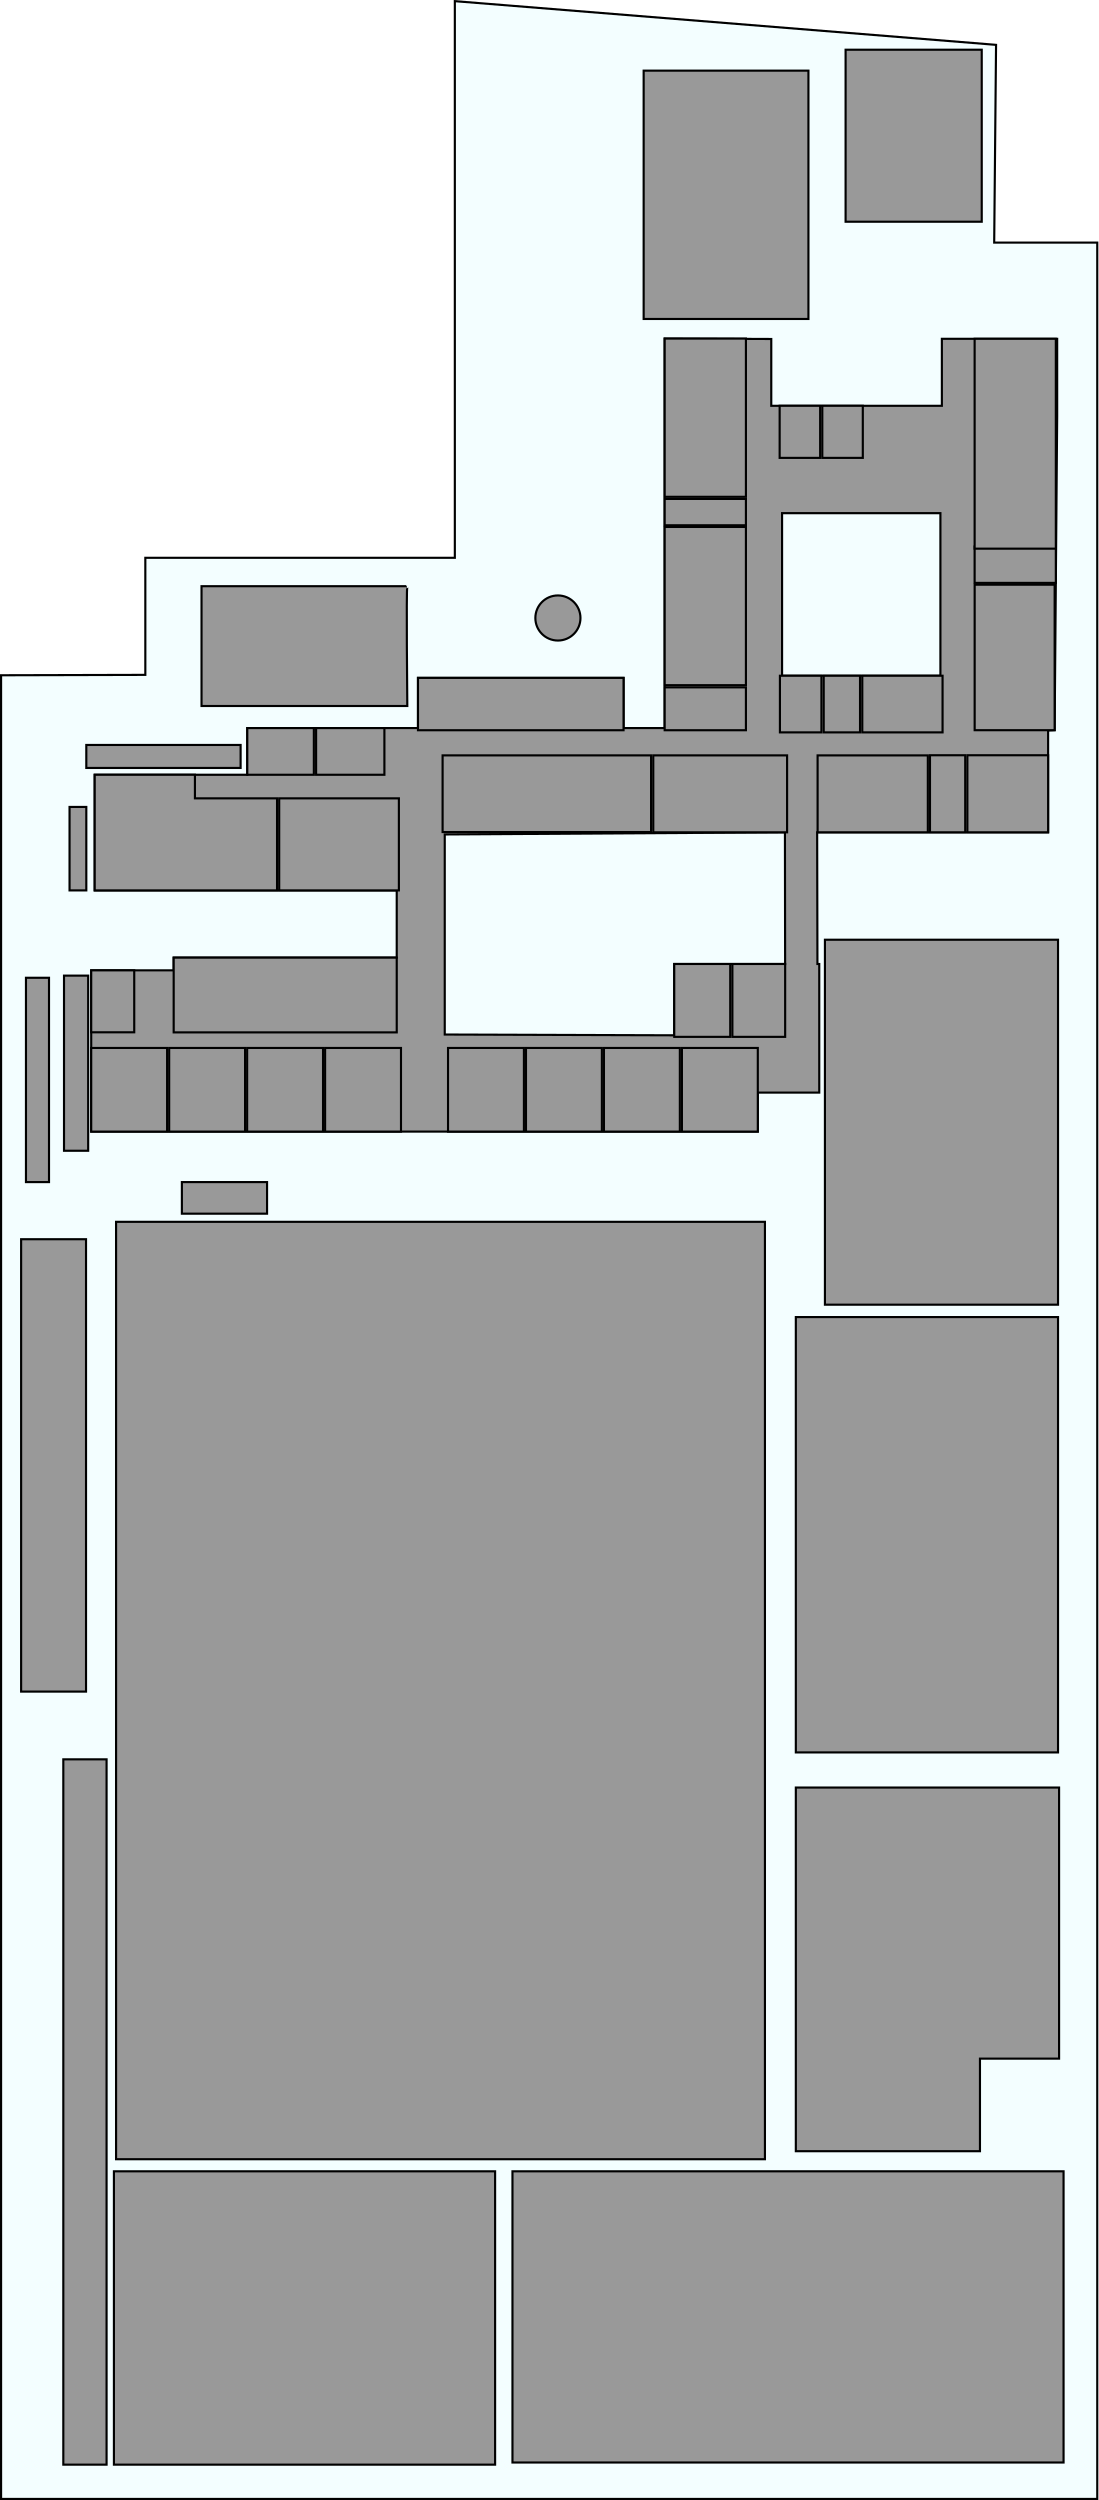
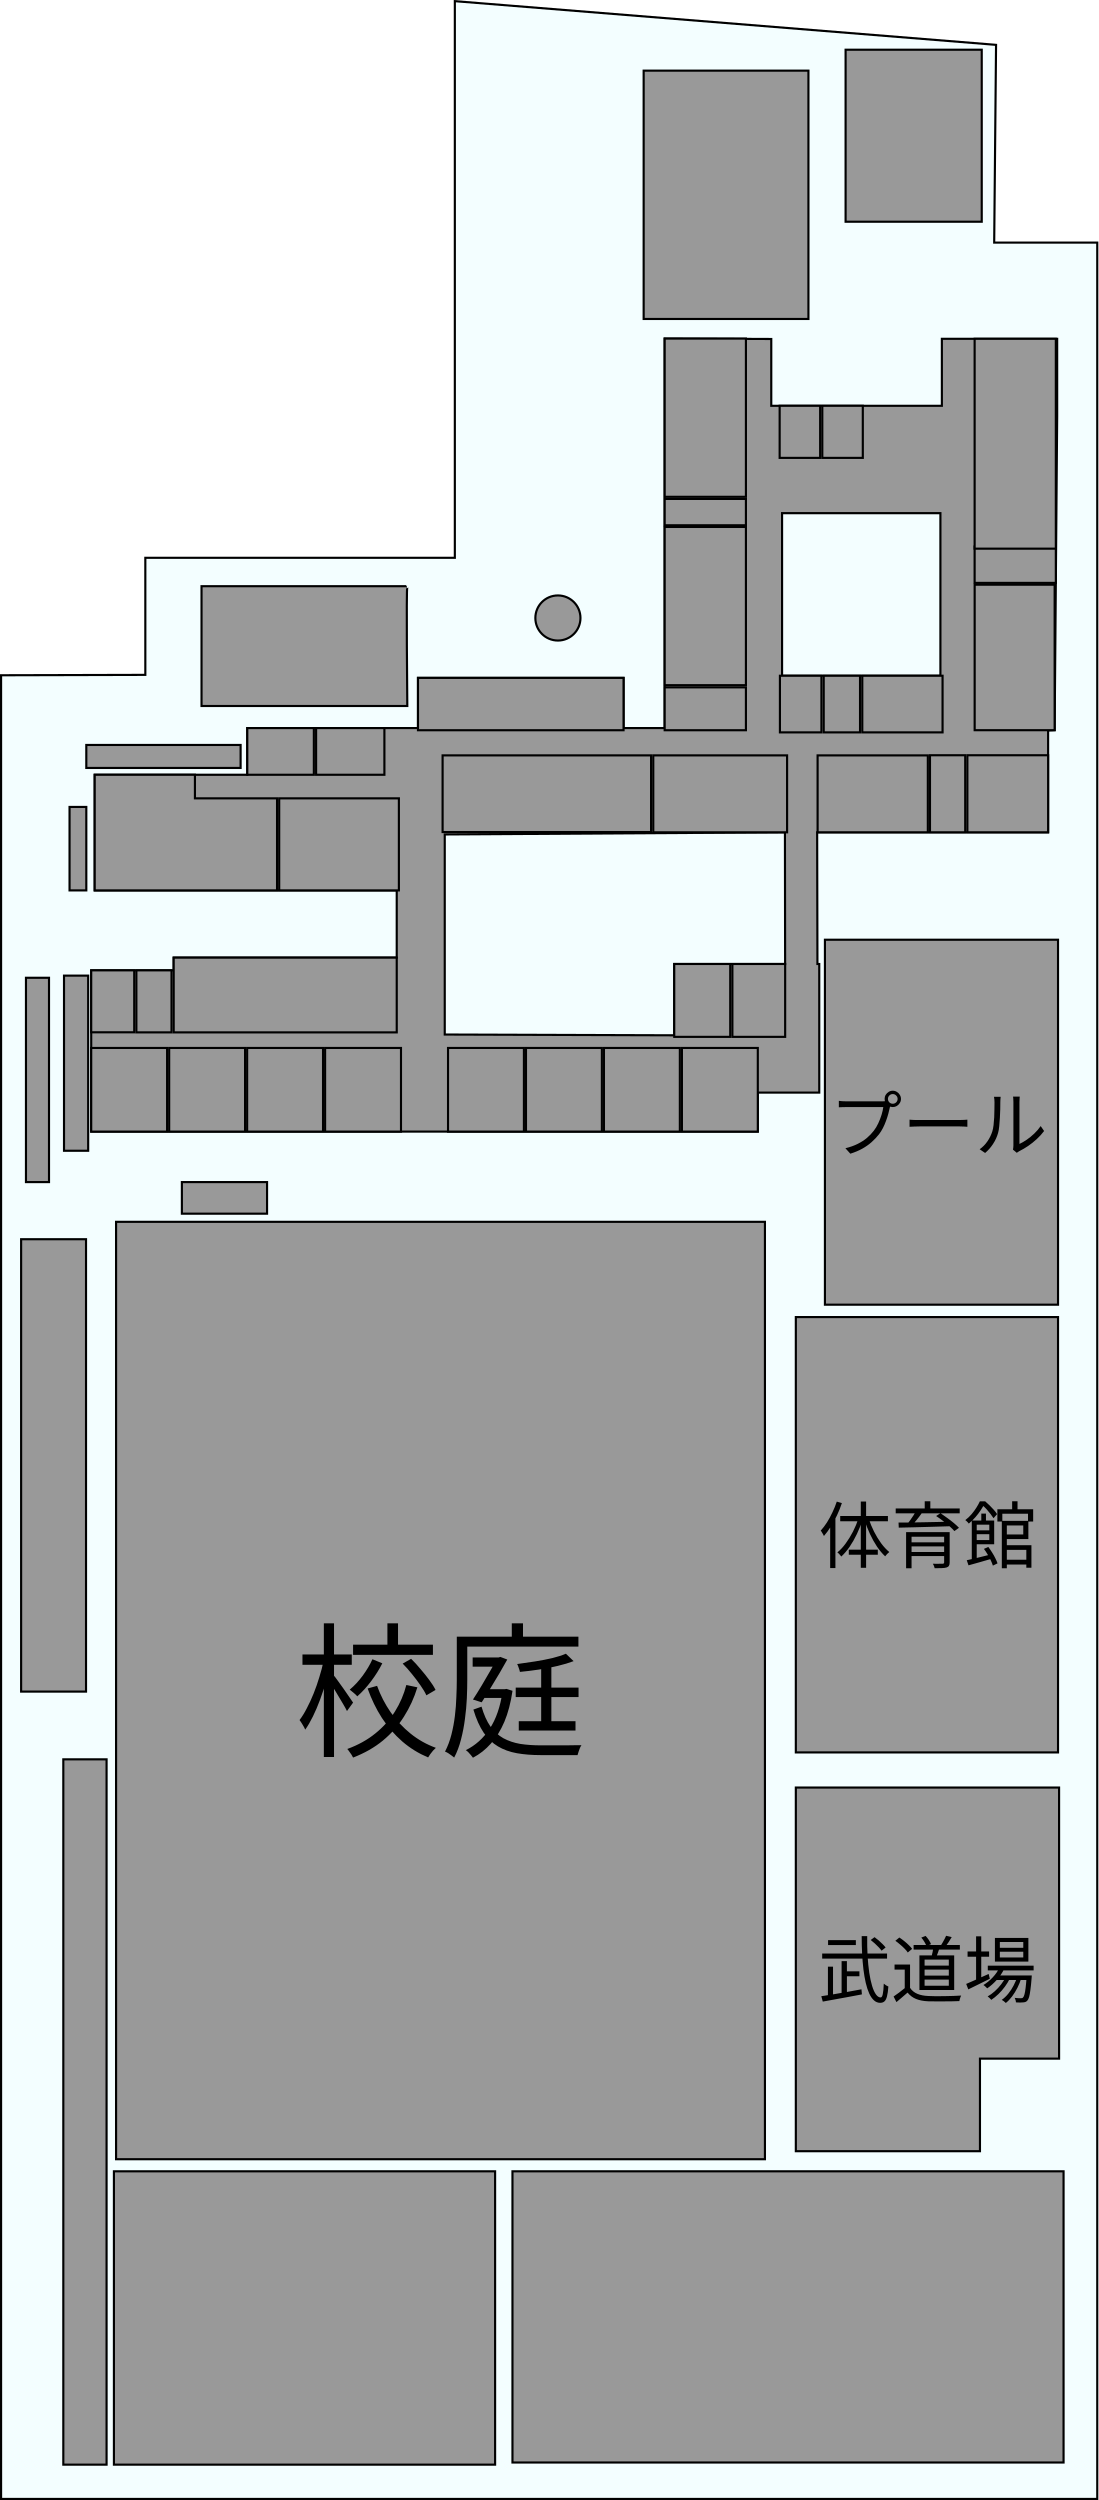
<svg xmlns="http://www.w3.org/2000/svg" width="127.858mm" height="291.028mm" viewBox="0 0 127.858 291.028" version="1.1" id="svg5" xml:space="preserve">
  <path id="none-20" style="display:inline;opacity:1;fill:#f3feff;fill-opacity:1;stroke:#000000;stroke-width:0.5;stroke-dasharray:none;stroke-opacity:1;paint-order:stroke fill markers;stop-color:#000000" d="M 53.073,0.271 V 65.057 H 17.043 V 78.687 L 0.25,78.733 V 290.778 H 127.608 V 28.366 h -11.999 c 0.072,-7.568 0.145,-15.461 0.217,-23.029 z" />
  <path id="none-19" style="opacity:1;fill:#999999;fill-opacity:1;stroke:#000000;stroke-width:0.5;stroke-dasharray:none;stroke-opacity:1;paint-order:stroke fill markers;stop-color:#000000" d="m 77.5,39.539 v 45.343 H 72.464 V 79.039 H 48.783 v 5.843 H 28.912 v 5.434 H 11.15 v 13.212 h 35.159 v 8.077 H 20.343 v 1.479 h -9.601 v 18.524 h 40.908 36.443 v -4.545 h 7.152 v -14.72 H 95.033 L 95.001,96.765 H 121.888 V 84.914 l 0.759,-0.035 0.294,-36.442 v -8.873 h -13.172 v 7.799 H 89.659 V 39.586 Z M 90.917,59.613 H 109.599 V 78.789 H 90.917 Z m 0.583,37.152 0.022,15.578 H 78.614 v 8.304 l -26.965,-0.092 v -7.471 -1.479 -14.59 z" />
  <path id="none-18" style="opacity:1;fill:#999999;stroke:#000000;stroke-width:0.5;paint-order:stroke fill markers;stop-color:#000000" d="m 108.385,88.044 h 3.853 v 8.722 h -3.853 z" />
  <path id="none-17" style="opacity:1;fill:#999999;stroke:#000000;stroke-width:0.5;paint-order:stroke fill markers;stop-color:#000000" d="m 77.5,80.141 h 9.208 v 4.741 H 77.5 Z" />
  <path id="none-16" style="opacity:1;fill:#999999;stroke:#000000;stroke-width:0.5;paint-order:stroke fill markers;stop-color:#000000" d="m 77.5,58.205 h 9.208 v 2.817 H 77.5 Z" />
  <path id="none-15" style="opacity:1;fill:#999999;stroke:#000000;stroke-width:0.5;paint-order:stroke fill markers;stop-color:#000000" d="m 90.917,78.789 h 4.583 v 6.343 h -4.583 z" />
  <path id="none-14" style="opacity:1;fill:#999999;stroke:#000000;stroke-width:0.5;paint-order:stroke fill markers;stop-color:#000000" d="m 96.013,78.789 h 3.979 v 6.343 h -3.979 z" />
  <path id="none-13" style="fill:#999999;stroke:#000000;stroke-width:0.5;paint-order:stroke fill markers;stop-color:#000000" d="m 95.85,47.363 h 4.465 v 5.814 h -4.465 z" />
  <path id="none-12" style="opacity:1;fill:#999999;stroke:#000000;stroke-width:0.5;paint-order:stroke fill markers;stop-color:#000000" d="m 113.582,63.745 h 9.203 v 3.985 h -9.203 z" />
  <path id="none-10" style="opacity:1;fill:#999999;stroke:#000000;stroke-width:0.5;paint-order:stroke fill markers;stop-color:#000000" d="m 7.496,204.932 h 4.785 v 81.856 H 7.496 Z" />
  <path id="none-9" style="opacity:1;fill:#999999;stroke:#000000;stroke-width:0.5;paint-order:stroke fill markers;stop-color:#000000" d="m 2.584,144.385 h 7.305 v 52.411 H 2.584 Z" />
  <path id="none-8" style="opacity:1;fill:#999999;stroke:#000000;stroke-width:0.5;paint-order:stroke fill markers;stop-color:#000000" d="m 3.148,113.949 h 2.432 v 23.535 H 3.148 Z" />
  <path id="none-7" style="opacity:1;fill:#999999;stroke:#000000;stroke-width:0.5;paint-order:stroke fill markers;stop-color:#000000" d="m 7.577,113.699 h 2.562 v 20.137 H 7.577 Z" />
  <path id="none-6" style="opacity:1;fill:#999999;stroke:#000000;stroke-width:0.5;paint-order:stroke fill markers;stop-color:#000000" d="m 21.298,137.734 h 9.665 v 3.427 h -9.665 z" />
  <path id="none-5" style="opacity:1;fill:#999999;fill-opacity:1;stroke:#000000;stroke-width:0.5;stroke-dasharray:none;stroke-opacity:1;paint-order:stroke fill markers;stop-color:#000000" d="m 23.585,68.364 v 13.698 h 23.703 c 0,0 -0.132,-13.762 0,-13.698 z" />
  <path id="none-4" style="opacity:1;fill:#999999;stroke:#000000;stroke-width:0.5;paint-order:stroke fill markers;stop-color:#000000" d="m 8.221,94.062 h 1.701 v 9.466 H 8.221 Z" />
  <path id="none-3" style="opacity:1;fill:#999999;stroke:#000000;stroke-width:0.5;paint-order:stroke fill markers;stop-color:#000000" d="m 10.172,86.847 h 17.712 v 2.426 H 10.172 Z" />
  <path id="none-2" style="opacity:1;fill:#999999;stroke:#000000;stroke-width:0.5;paint-order:stroke fill markers;stop-color:#000000" d="m 85.383,112.343 h 5.893 v 8.234 h -5.893 z" />
  <path id="none-1" style="fill:#999999;stroke:#000000;stroke-width:0.5;paint-order:stroke fill markers;stop-color:#000000" d="m 36.923,84.882 h 7.7 v 5.184 h -7.7 z" />
+   <path id="none-21" style="opacity:1;fill:#999999;stroke:#000000;stroke-width:0.5;paint-order:stroke fill markers;stop-color:#000000" d="m 16,113.084 h 3.842 v 6.971 h -3.842 z" />
  <path id="audiovisual_hall" style="opacity:1;fill:#999999;stroke:#000000;stroke-width:0.5;paint-order:stroke fill markers;stop-color:#000000" d="M 75.054,8.349 H 93.985 V 37.007 H 75.054 Z" />
  <path id="nishi_hall" style="opacity:1;fill:#999999;stroke:#000000;stroke-width:0.5;paint-order:stroke fill markers;stop-color:#000000" d="M 98.562,5.913 H 114.16 V 25.686 H 98.562 Z" />
  <path id="WC-4" style="display:inline;opacity:1;fill:#999999;stroke:#000000;stroke-width:0.5;paint-order:stroke fill markers;stop-color:#000000" d="m 100.505,78.789 h 9.094 v 6.343 h -9.094 z" />
  <path id="WC-3" style="display:inline;opacity:1;fill:#999999;stroke:#000000;stroke-width:0.5;paint-order:stroke fill markers;stop-color:#000000" d="m 90.885,47.363 h 4.465 v 5.814 h -4.465 z" />
  <path id="WC-2" style="display:inline;opacity:1;fill:#999999;stroke:#000000;stroke-width:0.5;paint-order:stroke fill markers;stop-color:#000000" d="m 78.614,112.343 h 6.269 v 8.234 h -6.269 z" />
  <path id="WC-1" style="display:inline;opacity:1;fill:#999999;stroke:#000000;stroke-width:0.5;paint-order:stroke fill markers;stop-color:#000000" d="m 10.742,113.084 h 4.759 v 6.962 h -4.759 z" />
  <path id="WC-0" style="display:inline;fill:#999999;stroke:#000000;stroke-width:0.5;paint-order:stroke fill markers;stop-color:#000000" d="m 28.912,84.882 h 7.499 v 5.184 h -7.499 z" />
  <path id="pool" style="opacity:1;fill:#999999;stroke:#000000;stroke-width:0.5;paint-order:stroke fill markers;stop-color:#000000" d="m 96.156,109.52 h 26.885 v 42.235 H 96.156 Z" />
  <path id="1A" style="fill:#999999;stroke:#000000;stroke-width:0.495;paint-order:stroke fill markers;stop-color:#000000" d="m 79.507,122.118 h 8.586 v 9.49 h -8.586 z" />
  <path id="1B" style="fill:#999999;stroke:#000000;stroke-width:0.495;paint-order:stroke fill markers;stop-color:#000000" d="m 70.431,122.118 h 8.586 v 9.49 h -8.586 z" />
  <path id="1C" style="fill:#999999;stroke:#000000;stroke-width:0.495;paint-order:stroke fill markers;stop-color:#000000" d="m 61.355,122.118 h 8.586 v 9.49 h -8.586 z" />
  <path id="1D" style="fill:#999999;stroke:#000000;stroke-width:0.495;paint-order:stroke fill markers;stop-color:#000000" d="m 52.279,122.118 h 8.586 v 9.49 h -8.586 z" />
  <path id="1E" style="fill:#999999;stroke:#000000;stroke-width:0.495;paint-order:stroke fill markers;stop-color:#000000" d="m 37.97,122.118 h 8.586 v 9.49 h -8.586 z" />
  <path id="1F" style="fill:#999999;stroke:#000000;stroke-width:0.495;paint-order:stroke fill markers;stop-color:#000000" d="M 28.894,122.118 H 37.48 v 9.49 h -8.586 z" />
  <path id="1G" style="fill:#999999;stroke:#000000;stroke-width:0.495;paint-order:stroke fill markers;stop-color:#000000" d="m 19.818,122.118 h 8.586 v 9.49 h -8.586 z" />
  <path id="1H" style="opacity:1;fill:#999999;stroke:#000000;stroke-width:0.495;paint-order:stroke fill markers;stop-color:#000000" d="m 10.742,122.118 h 8.586 v 9.49 h -8.586 z" />
  <path id="gym" style="opacity:1;fill:#999999;stroke:#000000;stroke-width:0.5;paint-order:stroke fill markers;stop-color:#000000" d="m 92.769,153.448 h 30.272 v 50.428 H 92.769 Z" />
  <path id="martial_arts_field" style="opacity:1;fill:#999999;fill-opacity:1;stroke:#000000;stroke-width:0.5;stroke-dasharray:none;stroke-opacity:1;paint-order:stroke fill markers;stop-color:#000000" d="m 92.769,208.216 v 42.083 h 21.185 v -10.776 h 9.21 v -31.307 h -9.21 z" />
  <path id="tennis" style="opacity:1;fill:#999999;stroke:#000000;stroke-width:0.5;paint-order:stroke fill markers;stop-color:#000000" d="m 59.782,252.89 h 63.903 v 33.648 H 59.782 Z" />
  <path id="handball" style="opacity:1;fill:#999999;stroke:#000000;stroke-width:0.5;paint-order:stroke fill markers;stop-color:#000000" d="m 13.387,252.89 h 44.124 v 33.898 H 13.387 Z" />
  <path id="the_student_council_room" style="opacity:1;fill:#999999;fill-opacity:1;stroke:#000000;stroke-width:0.5;stroke-dasharray:none;stroke-opacity:1;paint-order:stroke fill markers;stop-color:#000000" d="m 11.15,90.316 v 13.212 h 11.417 9.559 V 93.062 h -9.559 v -2.746 z" />
  <path id="janitorial_room" style="opacity:1;fill:#999999;stroke:#000000;stroke-width:0.5;paint-order:stroke fill markers;stop-color:#000000" d="M 32.627,93.062 H 46.309 V 103.528 H 32.627 Z" />
  <path id="corporate_planning_office" style="opacity:1;fill:#999999;stroke:#000000;stroke-width:0.5;paint-order:stroke fill markers;stop-color:#000000" d="m 51.649,88.06 h 24.02 v 8.675 h -24.02 z" />
  <path id="principals_office" style="opacity:1;fill:#999999;stroke:#000000;stroke-width:0.5;paint-order:stroke fill markers;stop-color:#000000" d="m 76.174,88.06 h 15.327 v 8.706 H 76.174 Z" />
  <path id="health_room" style="opacity:1;fill:#999999;stroke:#000000;stroke-width:0.5;paint-order:stroke fill markers;stop-color:#000000" d="m 95.303,88.062 h 12.582 v 8.703 H 95.303 Z" />
  <path id="japanese_style_room" style="fill:#999999;stroke:#000000;stroke-width:0.5;paint-order:stroke fill markers;stop-color:#000000" d="m 112.738,88.044 h 9.15 v 8.722 h -9.15 z" />
  <path id="home_economics_room" style="opacity:1;fill:#999999;stroke:#000000;stroke-width:0.5;paint-order:stroke fill markers;stop-color:#000000" d="m 113.586,68.19 h 9.061 v 16.688 h -9.061 z" />
  <path id="food_class" style="opacity:1;fill:#999999;stroke:#000000;stroke-width:0.5;paint-order:stroke fill markers;stop-color:#000000" d="m 113.583,39.564 h 9.202 V 63.745 h -9.202 z" />
  <path id="pc_room" style="opacity:1;fill:#999999;stroke:#000000;stroke-width:0.5;paint-order:stroke fill markers;stop-color:#000000" d="m 77.5,61.468 h 9.208 v 18.17 H 77.5 Z" />
  <path id="ll_room" style="fill:#999999;stroke:#000000;stroke-width:0.5;paint-order:stroke fill markers;stop-color:#000000" d="m 77.5,39.539 h 9.208 V 57.709 H 77.5 Z" />
  <path id="fountain" style="opacity:1;fill:#999999;stroke:#000000;stroke-width:0.5;paint-order:stroke fill markers;stop-color:#000000" d="m 67.447,71.942 a 2.5,2.5 0 0 1 -2.5,2.5 2.5,2.5 0 0 1 -2.5,-2.5 2.5,2.5 0 0 1 2.5,-2.5 2.5,2.5 0 0 1 2.5,2.5 z" />
  <path id="grand" style="display:inline;opacity:1;fill:#999999;stroke:#000000;stroke-width:0.5;paint-order:stroke fill markers;stop-color:#000000" d="M 13.637,142.359 H 88.922 V 251.232 H 13.637 Z" />
  <path id="students_entrance" style="opacity:1;fill:#999999;stroke:#000000;stroke-width:0.5;paint-order:stroke fill markers;stop-color:#000000" d="M 20.343,111.605 H 46.059 v 8.451 H 20.343 Z" />
  <path id="teachers_entrance" style="opacity:1;fill:#999999;stroke:#000000;stroke-width:0.5;paint-order:stroke fill markers;stop-color:#000000" d="m 48.783,79.039 h 23.68 v 5.843 H 48.783 Z" />
+   <path d="m 41.102,191.461 h 9.296 v 1.186 h -9.296 z m 3.996,-2.489 h 1.236 v 3.048 h -1.236 z m -1.744,4.183 1.151,0.474 c -0.35,0.7 -0.785,1.394 -1.304,2.083 -0.508,0.677 -1.044,1.264 -1.609,1.761 -0.102,-0.125 -0.243,-0.26 -0.423,-0.407 -0.169,-0.147 -0.322,-0.271 -0.457,-0.372 0.542,-0.452 1.05,-0.999 1.524,-1.643 0.474,-0.655 0.847,-1.287 1.118,-1.896 z m 3.522,0.508 0.982,-0.559 c 0.372,0.361 0.739,0.762 1.101,1.202 0.372,0.429 0.711,0.852 1.016,1.27 0.316,0.418 0.559,0.802 0.728,1.152 l -1.067,0.626 c -0.158,-0.35 -0.39,-0.739 -0.694,-1.168 -0.293,-0.429 -0.621,-0.864 -0.982,-1.304 -0.35,-0.44 -0.711,-0.847 -1.084,-1.219 z m -2.98,2.59 c 0.395,1.095 0.92,2.117 1.575,3.065 0.666,0.949 1.439,1.778 2.32,2.49 0.88,0.711 1.863,1.264 2.946,1.659 l -0.322,0.322 c -0.113,0.135 -0.22,0.271 -0.322,0.406 -0.102,0.147 -0.186,0.277 -0.254,0.39 -1.106,-0.463 -2.111,-1.084 -3.014,-1.863 -0.903,-0.79 -1.693,-1.705 -2.371,-2.743 -0.666,-1.039 -1.219,-2.179 -1.659,-3.421 z m 3.404,-0.101 1.287,0.271 c -0.372,1.219 -0.892,2.353 -1.558,3.403 -0.655,1.05 -1.473,1.982 -2.455,2.794 -0.971,0.802 -2.128,1.462 -3.471,1.982 -0.045,-0.102 -0.107,-0.215 -0.186,-0.339 -0.079,-0.113 -0.164,-0.232 -0.254,-0.356 -0.079,-0.124 -0.158,-0.226 -0.237,-0.305 1.264,-0.462 2.354,-1.066 3.268,-1.811 0.926,-0.745 1.688,-1.598 2.286,-2.557 0.598,-0.96 1.039,-1.987 1.321,-3.082 z M 35.21,192.596 H 40.95 v 1.202 h -5.74 z m 2.489,-3.624 h 1.185 v 15.562 h -1.185 z m -0.034,4.386 0.796,0.271 c -0.136,0.677 -0.305,1.377 -0.508,2.099 -0.203,0.723 -0.435,1.434 -0.694,2.134 -0.26,0.7 -0.536,1.349 -0.83,1.947 -0.293,0.599 -0.593,1.112 -0.897,1.541 -0.068,-0.169 -0.169,-0.361 -0.305,-0.575 -0.124,-0.215 -0.243,-0.396 -0.356,-0.542 0.293,-0.384 0.576,-0.841 0.847,-1.372 0.282,-0.53 0.547,-1.106 0.796,-1.727 0.248,-0.621 0.469,-1.253 0.66,-1.897 0.203,-0.643 0.367,-1.27 0.491,-1.879 z m 1.135,1.625 c 0.113,0.113 0.277,0.322 0.491,0.627 0.214,0.293 0.446,0.615 0.694,0.965 0.248,0.35 0.474,0.677 0.677,0.982 0.214,0.305 0.361,0.52 0.44,0.644 l -0.711,0.982 c -0.102,-0.215 -0.254,-0.491 -0.457,-0.83 -0.192,-0.339 -0.401,-0.688 -0.626,-1.05 -0.214,-0.372 -0.423,-0.711 -0.627,-1.016 -0.192,-0.316 -0.35,-0.564 -0.474,-0.745 z m 16.222,-2.032 h 3.183 v 1.067 h -3.183 z m 1.118,3.692 h 2.794 v 1.016 h -2.794 z m 3.895,-0.186 h 7.315 v 1.1 h -7.315 z m 0.356,3.911 h 6.604 v 1.084 h -6.604 z m 2.608,-6.739 h 1.185 v 7.332 h -1.185 z m -5.131,-0.678 h 0.169 l 0.203,-0.067 0.813,0.304 c -0.26,0.475 -0.559,1 -0.897,1.575 -0.339,0.576 -0.689,1.157 -1.05,1.744 -0.35,0.587 -0.694,1.141 -1.033,1.66 l -1.016,-0.322 c 0.339,-0.519 0.683,-1.072 1.033,-1.659 0.361,-0.599 0.694,-1.169 0.999,-1.711 0.316,-0.553 0.576,-1.01 0.779,-1.371 z m 8.009,-0.44 0.897,0.864 c -0.531,0.203 -1.151,0.389 -1.863,0.559 -0.7,0.169 -1.428,0.31 -2.184,0.423 -0.756,0.113 -1.49,0.203 -2.201,0.271 -0.023,-0.124 -0.068,-0.277 -0.135,-0.457 -0.057,-0.181 -0.119,-0.333 -0.186,-0.458 0.677,-0.09 1.372,-0.192 2.083,-0.304 0.711,-0.113 1.383,-0.243 2.015,-0.39 0.632,-0.158 1.157,-0.327 1.575,-0.508 z m -9.821,6.164 c 0.271,0.937 0.615,1.704 1.033,2.303 0.429,0.587 0.931,1.044 1.507,1.371 0.587,0.316 1.242,0.537 1.964,0.661 0.734,0.113 1.535,0.169 2.405,0.169 h 0.643 1.05 1.202 c 0.406,-0.011 0.773,-0.017 1.101,-0.017 h 0.728 c -0.068,0.09 -0.13,0.203 -0.186,0.339 -0.056,0.135 -0.107,0.276 -0.152,0.423 -0.045,0.147 -0.085,0.277 -0.118,0.39 H 66.35 62.929 c -1.016,0 -1.936,-0.074 -2.76,-0.22 -0.824,-0.147 -1.558,-0.413 -2.201,-0.796 -0.632,-0.373 -1.185,-0.903 -1.659,-1.592 -0.474,-0.7 -0.875,-1.597 -1.202,-2.692 z m 2.455,-2.032 h 0.237 l 0.22,-0.034 0.694,0.22 c -0.203,1.389 -0.519,2.591 -0.948,3.607 -0.429,1.005 -0.954,1.851 -1.575,2.54 -0.61,0.689 -1.304,1.236 -2.083,1.642 -0.057,-0.09 -0.136,-0.191 -0.237,-0.304 l -0.305,-0.339 c -0.102,-0.102 -0.198,-0.181 -0.288,-0.237 1.118,-0.553 2.043,-1.383 2.777,-2.489 0.745,-1.118 1.247,-2.58 1.507,-4.386 z m 1.067,-7.671 h 1.304 v 2.168 h -1.304 z m -5.791,1.558 h 13.547 v 1.151 H 53.785 Z m -0.61,0 h 1.219 v 5.029 c 0,0.655 -0.017,1.372 -0.051,2.151 -0.034,0.767 -0.107,1.563 -0.22,2.387 -0.102,0.813 -0.254,1.609 -0.457,2.388 -0.192,0.767 -0.457,1.473 -0.796,2.117 -0.079,-0.068 -0.186,-0.153 -0.322,-0.254 -0.124,-0.091 -0.254,-0.181 -0.389,-0.271 -0.136,-0.079 -0.254,-0.136 -0.356,-0.17 0.316,-0.609 0.564,-1.27 0.745,-1.981 0.181,-0.711 0.316,-1.439 0.406,-2.184 0.09,-0.745 0.147,-1.474 0.169,-2.185 0.034,-0.722 0.051,-1.388 0.051,-1.998 z" id="label-0" style="font-size:64px;line-height:0.9;font-family:'Noto Sans JP';-inkscape-font-specification:'Noto Sans JP';text-align:center;letter-spacing:0px;word-spacing:0px;text-orientation:upright;text-anchor:middle;white-space:pre;stroke-width:1.5;paint-order:stroke fill markers" aria-label="校庭" />
+   <path d="m 97.411,174.805 0.593,0.17 c -0.158,0.479 -0.347,0.953 -0.567,1.422 -0.22,0.463 -0.46,0.9 -0.72,1.312 -0.254,0.412 -0.522,0.779 -0.804,1.101 -0.017,-0.051 -0.048,-0.116 -0.093,-0.195 -0.045,-0.079 -0.093,-0.158 -0.144,-0.237 -0.045,-0.085 -0.09,-0.149 -0.136,-0.195 0.254,-0.276 0.497,-0.595 0.728,-0.956 0.231,-0.367 0.443,-0.757 0.635,-1.169 0.198,-0.412 0.367,-0.829 0.508,-1.253 z m -0.77,2.176 0.593,-0.601 0.017,0.008 v 6.156 h -0.61 z m 3.565,-2.184 h 0.618 v 7.713 h -0.618 z m -2.396,1.685 h 5.554 v 0.609 h -5.554 z m 0.999,3.92 h 3.378 v 0.584 h -3.378 z m 2.32,-3.607 c 0.163,0.502 0.369,1.002 0.618,1.498 0.248,0.492 0.525,0.946 0.829,1.364 0.305,0.412 0.621,0.75 0.949,1.016 -0.074,0.056 -0.158,0.132 -0.254,0.228 -0.091,0.096 -0.167,0.186 -0.229,0.271 -0.327,-0.305 -0.643,-0.68 -0.948,-1.126 -0.299,-0.451 -0.573,-0.943 -0.821,-1.473 -0.249,-0.536 -0.458,-1.081 -0.627,-1.634 z m -1.194,-0.034 0.474,0.135 c -0.175,0.571 -0.392,1.127 -0.652,1.668 -0.254,0.537 -0.536,1.033 -0.847,1.491 -0.31,0.451 -0.635,0.832 -0.974,1.143 -0.034,-0.051 -0.079,-0.108 -0.136,-0.17 -0.051,-0.062 -0.104,-0.121 -0.161,-0.178 -0.057,-0.056 -0.11,-0.101 -0.161,-0.135 0.333,-0.265 0.655,-0.61 0.965,-1.033 0.31,-0.423 0.596,-0.886 0.855,-1.389 0.26,-0.508 0.471,-1.018 0.635,-1.532 z m 5.545,1.6 h 4.649 v 0.534 h -4.014 v 3.666 h -0.635 z m 4.429,0 h 0.643 v 3.522 c 0,0.17 -0.028,0.299 -0.085,0.39 -0.05,0.09 -0.141,0.155 -0.271,0.195 -0.135,0.045 -0.316,0.07 -0.541,0.076 -0.226,0.011 -0.508,0.017 -0.847,0.017 -0.017,-0.079 -0.045,-0.17 -0.085,-0.271 -0.039,-0.096 -0.082,-0.181 -0.127,-0.254 0.17,0.005 0.33,0.008 0.483,0.008 0.152,0 0.288,-0.003 0.406,-0.008 h 0.246 c 0.067,0 0.113,-0.014 0.135,-0.043 0.028,-0.022 0.043,-0.062 0.043,-0.118 z m -4.056,1.186 h 4.318 v 0.474 h -4.318 z m -1.583,-3.946 h 7.45 v 0.567 h -7.45 z m 2.353,0.339 0.686,0.203 c -0.18,0.26 -0.381,0.525 -0.601,0.796 -0.22,0.271 -0.42,0.502 -0.601,0.694 l -0.508,-0.195 c 0.113,-0.135 0.231,-0.29 0.356,-0.465 0.129,-0.175 0.251,-0.353 0.364,-0.534 0.118,-0.18 0.22,-0.347 0.304,-0.499 z m 2.354,0.542 0.508,-0.331 c 0.249,0.164 0.508,0.348 0.779,0.551 0.277,0.197 0.536,0.398 0.779,0.601 0.243,0.203 0.44,0.387 0.593,0.55 l -0.534,0.381 c -0.141,-0.169 -0.33,-0.355 -0.567,-0.559 -0.237,-0.208 -0.491,-0.417 -0.762,-0.626 -0.271,-0.209 -0.536,-0.398 -0.796,-0.567 z m -4.377,0.762 c 0.378,0 0.804,-0.003 1.278,-0.009 0.48,-0.011 0.991,-0.02 1.533,-0.025 0.542,-0.012 1.098,-0.023 1.668,-0.034 0.576,-0.011 1.146,-0.023 1.71,-0.034 l -0.034,0.525 c -0.739,0.023 -1.481,0.045 -2.227,0.068 -0.745,0.022 -1.453,0.042 -2.125,0.059 -0.671,0.017 -1.264,0.031 -1.778,0.042 z m 1.253,3.429 h 4.293 v 0.474 h -4.293 z m 1.795,-5.91 h 0.652 v 1.109 h -0.652 z m 9.237,6.807 h 2.921 v 0.559 h -2.921 z m -0.262,-4.521 h 0.584 v 5.512 h -0.584 z m 0.262,0 h 2.828 v 2.117 h -2.828 v -0.534 h 2.235 v -1.05 h -2.235 z m -0.779,-1.355 h 4.166 v 1.431 h -0.601 v -0.906 h -2.989 v 0.906 h -0.576 z m 1.719,-0.931 h 0.626 v 1.219 h -0.626 z m -0.94,5.114 h 3.184 v 2.624 h -0.593 v -2.082 h -2.591 z m -2.65,-3.675 h 0.542 v 1.05 h -0.542 z m -1.109,0.805 h 0.576 v 4.724 h -0.576 z m 0.355,1.143 h 1.973 v 0.448 h -1.973 z m -0.939,3.479 c 0.242,-0.056 0.516,-0.118 0.821,-0.186 0.31,-0.073 0.638,-0.152 0.982,-0.237 0.35,-0.09 0.697,-0.178 1.041,-0.262 l 0.068,0.508 c -0.474,0.141 -0.951,0.279 -1.431,0.414 -0.474,0.13 -0.9,0.249 -1.278,0.356 z m 1.998,-1.32 0.508,-0.229 c 0.152,0.197 0.299,0.412 0.44,0.643 0.147,0.226 0.274,0.452 0.381,0.678 0.113,0.22 0.198,0.417 0.254,0.592 l -0.542,0.263 c -0.051,-0.175 -0.13,-0.375 -0.237,-0.601 -0.107,-0.232 -0.231,-0.463 -0.372,-0.695 -0.136,-0.237 -0.28,-0.454 -0.432,-0.651 z m -1.101,-3.302 h 2.295 v 2.76 h -2.295 v -0.483 h 1.727 v -1.795 h -1.727 z m 0.627,-2.236 h 0.338 v 0.136 h 0.187 v 0.178 c -0.113,0.214 -0.254,0.454 -0.424,0.719 -0.169,0.26 -0.369,0.525 -0.601,0.796 -0.226,0.265 -0.488,0.519 -0.787,0.762 -0.028,-0.045 -0.068,-0.093 -0.119,-0.144 -0.045,-0.051 -0.093,-0.099 -0.144,-0.144 -0.051,-0.051 -0.099,-0.09 -0.144,-0.118 0.277,-0.209 0.522,-0.441 0.737,-0.695 0.214,-0.254 0.401,-0.508 0.559,-0.762 0.163,-0.259 0.296,-0.502 0.398,-0.728 z m 0.161,0 h 0.457 c 0.169,0.147 0.344,0.308 0.525,0.483 0.18,0.175 0.347,0.35 0.499,0.525 0.153,0.175 0.274,0.336 0.364,0.482 l -0.415,0.475 c -0.09,-0.142 -0.206,-0.305 -0.347,-0.491 -0.141,-0.187 -0.296,-0.373 -0.465,-0.559 -0.17,-0.187 -0.339,-0.345 -0.508,-0.474 h -0.11 z" id="label-2" style="font-size:32px;line-height:0.9;font-family:'Noto Sans JP';-inkscape-font-specification:'Noto Sans JP';text-align:center;letter-spacing:0px;word-spacing:0px;text-orientation:upright;white-space:pre;stroke-width:1.5;paint-order:stroke fill markers" aria-label="体育館" />
+   <path d="m 101.358,225.837 0.449,-0.33 c 0.158,0.112 0.319,0.239 0.483,0.381 0.163,0.141 0.316,0.285 0.457,0.431 0.147,0.141 0.262,0.271 0.347,0.39 l -0.466,0.372 c -0.084,-0.118 -0.197,-0.251 -0.338,-0.398 -0.136,-0.146 -0.285,-0.293 -0.449,-0.44 -0.164,-0.152 -0.325,-0.288 -0.483,-0.406 z m -5.647,1.575 h 7.552 v 0.592 h -7.552 z m 2.625,2.074 h 1.71 v 0.576 h -1.71 z m -1.939,-3.632 h 3.234 v 0.575 h -3.234 z m -0.787,6.527 c 0.384,-0.056 0.83,-0.127 1.338,-0.211 0.514,-0.085 1.056,-0.178 1.626,-0.28 0.576,-0.107 1.146,-0.211 1.71,-0.313 l 0.051,0.593 c -0.536,0.101 -1.078,0.203 -1.626,0.305 -0.547,0.101 -1.072,0.197 -1.575,0.287 -0.502,0.091 -0.954,0.173 -1.355,0.246 z m 2.362,-4.08 h 0.618 v 3.979 h -0.618 z m -1.592,0.643 h 0.593 v 3.539 H 96.38 Z m 3.929,-3.556 h 0.643 c -0.011,0.801 0.003,1.561 0.042,2.278 0.045,0.716 0.11,1.374 0.195,1.972 0.09,0.593 0.2,1.104 0.33,1.533 0.13,0.429 0.28,0.762 0.449,0.999 0.169,0.237 0.353,0.355 0.55,0.355 0.113,0 0.195,-0.127 0.246,-0.381 0.056,-0.254 0.096,-0.663 0.118,-1.227 0.068,0.062 0.153,0.127 0.254,0.194 0.108,0.063 0.201,0.11 0.28,0.144 -0.034,0.486 -0.088,0.867 -0.161,1.143 -0.068,0.277 -0.167,0.472 -0.296,0.585 -0.125,0.112 -0.291,0.169 -0.5,0.169 -0.265,0 -0.505,-0.096 -0.72,-0.288 -0.208,-0.186 -0.392,-0.452 -0.55,-0.796 -0.158,-0.35 -0.293,-0.762 -0.406,-1.236 -0.108,-0.474 -0.198,-0.999 -0.271,-1.575 -0.068,-0.581 -0.119,-1.196 -0.153,-1.845 -0.034,-0.655 -0.05,-1.33 -0.05,-2.024 z m 6.045,1.033 h 5.385 v 0.533 h -5.385 z m 2.311,0.237 0.72,0.068 c -0.068,0.214 -0.141,0.429 -0.22,0.643 -0.074,0.215 -0.144,0.401 -0.212,0.559 l -0.525,-0.11 c 0.045,-0.164 0.09,-0.356 0.136,-0.576 0.05,-0.226 0.084,-0.42 0.101,-0.584 z m 1.473,-1.312 0.652,0.152 c -0.118,0.198 -0.24,0.395 -0.364,0.593 -0.124,0.192 -0.243,0.358 -0.355,0.499 l -0.525,-0.144 c 0.067,-0.107 0.138,-0.225 0.211,-0.355 0.074,-0.13 0.144,-0.26 0.212,-0.39 0.073,-0.135 0.13,-0.254 0.169,-0.355 z m -2.887,0.211 0.5,-0.194 c 0.135,0.141 0.262,0.302 0.381,0.482 0.118,0.181 0.2,0.339 0.245,0.474 l -0.525,0.229 c -0.045,-0.136 -0.124,-0.296 -0.237,-0.483 -0.113,-0.192 -0.234,-0.361 -0.364,-0.508 z m -1.312,3.133 v 2.997 h -0.618 v -2.404 h -1.186 v -0.593 z m 0,2.718 c 0.203,0.31 0.485,0.542 0.847,0.694 0.361,0.152 0.787,0.237 1.278,0.254 0.231,0.011 0.511,0.02 0.838,0.025 0.333,0 0.68,-0.002 1.042,-0.008 0.366,-0.006 0.719,-0.014 1.058,-0.025 0.339,-0.012 0.635,-0.026 0.889,-0.043 -0.028,0.045 -0.057,0.107 -0.085,0.186 -0.028,0.08 -0.053,0.159 -0.076,0.238 -0.023,0.084 -0.039,0.158 -0.051,0.22 -0.231,0.011 -0.505,0.019 -0.821,0.025 -0.316,0.006 -0.643,0.009 -0.982,0.009 -0.339,0.005 -0.669,0.005 -0.991,0 -0.316,0 -0.59,-0.003 -0.821,-0.009 -0.553,-0.022 -1.027,-0.113 -1.422,-0.271 -0.39,-0.158 -0.72,-0.406 -0.991,-0.745 -0.203,0.181 -0.412,0.361 -0.627,0.542 -0.214,0.186 -0.437,0.375 -0.668,0.567 l -0.331,-0.652 c 0.204,-0.135 0.421,-0.29 0.652,-0.465 0.237,-0.181 0.466,-0.362 0.686,-0.542 z m -1.71,-5.478 0.465,-0.381 c 0.187,0.118 0.376,0.257 0.568,0.415 0.191,0.152 0.366,0.307 0.524,0.465 0.164,0.158 0.297,0.305 0.398,0.441 l -0.508,0.423 c -0.084,-0.135 -0.208,-0.285 -0.372,-0.449 -0.158,-0.163 -0.333,-0.324 -0.525,-0.482 -0.186,-0.164 -0.37,-0.308 -0.55,-0.432 z m 3.403,3.353 v 0.702 h 2.82 v -0.702 z m 0,1.168 v 0.711 h 2.82 v -0.711 z m 0,-2.328 v 0.694 h 2.82 v -0.694 z m -0.601,-0.491 h 4.047 v 4.03 h -4.047 z m 7.959,1.193 h 5.334 v 0.551 h -5.334 z m 0.956,1.143 h 3.683 v 0.525 h -3.683 z m 0.407,-0.939 0.559,0.144 c -0.221,0.468 -0.511,0.903 -0.872,1.303 -0.356,0.396 -0.729,0.726 -1.118,0.991 -0.028,-0.034 -0.071,-0.076 -0.127,-0.127 -0.051,-0.051 -0.104,-0.102 -0.161,-0.152 -0.056,-0.051 -0.107,-0.088 -0.152,-0.11 0.389,-0.238 0.75,-0.534 1.083,-0.889 0.339,-0.356 0.602,-0.743 0.788,-1.16 z m 3.158,0.939 h 0.601 c 0,0 -0.003,0.034 -0.008,0.102 0,0.062 -0.003,0.113 -0.009,0.152 -0.045,0.587 -0.093,1.062 -0.144,1.423 -0.045,0.361 -0.096,0.638 -0.152,0.83 -0.057,0.191 -0.124,0.33 -0.203,0.414 -0.068,0.079 -0.142,0.133 -0.221,0.161 -0.079,0.029 -0.169,0.045 -0.271,0.051 -0.09,0.011 -0.211,0.017 -0.364,0.017 -0.146,0 -0.304,-0.006 -0.474,-0.017 0,-0.079 -0.014,-0.169 -0.042,-0.271 -0.028,-0.096 -0.062,-0.18 -0.102,-0.254 0.158,0.017 0.302,0.028 0.432,0.034 0.13,0.006 0.226,0.008 0.288,0.008 0.056,0 0.104,-0.005 0.144,-0.016 0.045,-0.012 0.082,-0.037 0.11,-0.077 0.062,-0.056 0.116,-0.172 0.161,-0.347 0.051,-0.175 0.096,-0.432 0.135,-0.77 0.046,-0.345 0.085,-0.79 0.119,-1.338 z m -3.116,-2.768 v 0.669 h 2.726 V 227.2 Z m 0,-1.126 v 0.669 h 2.726 v -0.669 z m -0.576,-0.474 h 3.895 v 2.751 h -3.895 z m -3.183,1.574 h 2.506 v 0.61 h -2.506 z m 0.991,-1.761 h 0.601 v 5.207 h -0.601 z m -1.152,5.538 c 0.215,-0.091 0.463,-0.198 0.745,-0.322 0.282,-0.124 0.584,-0.26 0.906,-0.407 0.322,-0.146 0.644,-0.29 0.965,-0.431 l 0.136,0.558 c -0.435,0.215 -0.872,0.432 -1.313,0.652 -0.44,0.215 -0.838,0.41 -1.193,0.585 z m 5.961,-0.881 0.44,0.237 c -0.102,0.356 -0.246,0.717 -0.432,1.084 -0.186,0.367 -0.395,0.705 -0.626,1.016 -0.232,0.31 -0.475,0.564 -0.729,0.762 -0.056,-0.062 -0.129,-0.127 -0.22,-0.195 -0.084,-0.068 -0.169,-0.124 -0.254,-0.169 0.266,-0.181 0.517,-0.418 0.754,-0.711 0.243,-0.294 0.454,-0.619 0.635,-0.974 0.186,-0.356 0.33,-0.706 0.432,-1.05 z m -1.33,0.017 0.441,0.254 c -0.147,0.305 -0.336,0.615 -0.568,0.931 -0.225,0.311 -0.477,0.599 -0.753,0.864 -0.277,0.265 -0.553,0.488 -0.83,0.669 -0.051,-0.068 -0.116,-0.139 -0.195,-0.212 -0.073,-0.073 -0.149,-0.135 -0.228,-0.186 0.276,-0.153 0.553,-0.353 0.829,-0.601 0.277,-0.249 0.528,-0.522 0.754,-0.822 0.231,-0.299 0.415,-0.598 0.55,-0.897 z" id="label-1" style="font-size:32px;line-height:0.9;font-family:'Noto Sans JP';-inkscape-font-specification:'Noto Sans JP';text-align:center;letter-spacing:0px;word-spacing:0px;text-orientation:upright;white-space:pre;stroke-width:1.5;paint-order:stroke fill markers" aria-label="武道場" />
+   <path d="m 103.367,127.928 c 0,0.152 0.054,0.285 0.161,0.398 0.113,0.107 0.245,0.161 0.398,0.161 0.158,0 0.291,-0.054 0.398,-0.161 0.113,-0.113 0.169,-0.246 0.169,-0.398 0,-0.158 -0.056,-0.291 -0.169,-0.398 -0.107,-0.113 -0.24,-0.169 -0.398,-0.169 -0.153,0 -0.285,0.056 -0.398,0.169 -0.107,0.107 -0.161,0.24 -0.161,0.398 z m -0.389,0 c 0,-0.175 0.042,-0.333 0.127,-0.474 0.09,-0.147 0.206,-0.263 0.347,-0.347 0.141,-0.091 0.299,-0.136 0.474,-0.136 0.175,0 0.333,0.045 0.474,0.136 0.147,0.084 0.262,0.2 0.347,0.347 0.09,0.141 0.136,0.299 0.136,0.474 0,0.175 -0.046,0.333 -0.136,0.474 -0.085,0.141 -0.2,0.257 -0.347,0.347 -0.141,0.085 -0.299,0.127 -0.474,0.127 -0.175,0 -0.333,-0.042 -0.474,-0.127 -0.141,-0.09 -0.257,-0.206 -0.347,-0.347 -0.085,-0.141 -0.127,-0.299 -0.127,-0.474 z m 0.736,0.567 c -0.028,0.057 -0.053,0.122 -0.076,0.195 -0.017,0.068 -0.034,0.144 -0.051,0.229 -0.045,0.22 -0.104,0.465 -0.178,0.736 -0.073,0.271 -0.163,0.551 -0.271,0.838 -0.101,0.283 -0.22,0.556 -0.355,0.822 -0.136,0.265 -0.288,0.508 -0.457,0.728 -0.26,0.327 -0.548,0.632 -0.864,0.914 -0.316,0.282 -0.677,0.536 -1.084,0.762 -0.406,0.226 -0.869,0.421 -1.388,0.584 l -0.576,-0.635 c 0.553,-0.135 1.03,-0.304 1.431,-0.508 0.406,-0.203 0.762,-0.431 1.067,-0.685 0.305,-0.26 0.573,-0.539 0.804,-0.839 0.203,-0.259 0.378,-0.55 0.525,-0.872 0.152,-0.327 0.279,-0.654 0.381,-0.982 0.102,-0.333 0.169,-0.635 0.203,-0.906 h -0.449 -0.778 -0.94 -0.932 -0.779 -0.449 c -0.169,0 -0.325,0.003 -0.466,0.009 -0.141,0.005 -0.268,0.011 -0.381,0.017 v -0.754 c 0.079,0.011 0.167,0.023 0.263,0.034 0.096,0.006 0.195,0.011 0.296,0.017 0.102,0.006 0.198,0.008 0.288,0.008 h 0.364 0.618 0.77 0.813 0.754 0.601 0.33 c 0.062,0 0.133,-0.002 0.212,-0.008 0.079,-0.006 0.158,-0.017 0.237,-0.034 z m 2.168,1.846 c 0.084,0.006 0.189,0.014 0.313,0.025 0.124,0.006 0.26,0.012 0.406,0.017 h 0.458 0.414 0.669 0.805 0.855 0.813 0.668 0.415 c 0.215,0 0.398,-0.005 0.551,-0.017 0.152,-0.011 0.273,-0.019 0.364,-0.025 v 0.83 l -0.381,-0.026 c -0.164,-0.011 -0.339,-0.017 -0.525,-0.017 h -0.424 -0.668 -0.805 -0.863 -0.805 -0.66 -0.423 c -0.232,0 -0.452,0.006 -0.661,0.017 -0.209,0.006 -0.381,0.014 -0.516,0.026 z m 12.039,3.488 c 0.017,-0.068 0.028,-0.141 0.034,-0.22 0.011,-0.085 0.017,-0.169 0.017,-0.254 v -0.372 -0.703 -0.915 -0.982 -0.931 -0.745 -0.423 c 0,-0.164 -0.006,-0.3 -0.017,-0.407 -0.011,-0.113 -0.02,-0.186 -0.025,-0.22 h 0.779 c 0,0.034 -0.006,0.107 -0.017,0.22 -0.012,0.113 -0.017,0.249 -0.017,0.407 v 0.423 0.728 0.914 0.957 0.881 0.66 0.322 c 0.265,-0.124 0.547,-0.288 0.846,-0.491 0.3,-0.203 0.59,-0.441 0.873,-0.711 0.287,-0.271 0.539,-0.565 0.753,-0.881 l 0.398,0.576 c -0.243,0.327 -0.528,0.64 -0.855,0.94 -0.322,0.299 -0.658,0.567 -1.008,0.804 -0.35,0.237 -0.691,0.437 -1.024,0.601 -0.068,0.04 -0.127,0.076 -0.178,0.11 -0.045,0.034 -0.082,0.062 -0.11,0.085 z m -3.877,-0.042 c 0.355,-0.254 0.657,-0.562 0.905,-0.923 0.249,-0.361 0.438,-0.748 0.568,-1.16 0.062,-0.192 0.11,-0.432 0.144,-0.72 0.034,-0.287 0.059,-0.592 0.076,-0.914 0.017,-0.327 0.025,-0.643 0.025,-0.948 0.006,-0.311 0.009,-0.584 0.009,-0.821 0,-0.125 -0.006,-0.235 -0.017,-0.331 -0.011,-0.101 -0.026,-0.197 -0.043,-0.288 h 0.779 c -0.005,0.034 -0.011,0.085 -0.017,0.153 -0.005,0.062 -0.011,0.132 -0.016,0.212 -0.006,0.079 -0.009,0.16 -0.009,0.245 0,0.237 -0.003,0.517 -0.008,0.838 -0.006,0.316 -0.02,0.649 -0.043,0.999 -0.017,0.345 -0.042,0.672 -0.076,0.982 -0.028,0.311 -0.073,0.571 -0.135,0.779 -0.125,0.452 -0.319,0.878 -0.585,1.279 -0.259,0.401 -0.567,0.751 -0.922,1.05 z" id="label-3" style="font-size:32px;line-height:0.9;font-family:'Noto Sans JP';-inkscape-font-specification:'Noto Sans JP';text-align:center;letter-spacing:0px;word-spacing:0px;text-orientation:upright;white-space:pre;stroke-width:1.5;paint-order:stroke fill markers" aria-label="プール" />
</svg>
